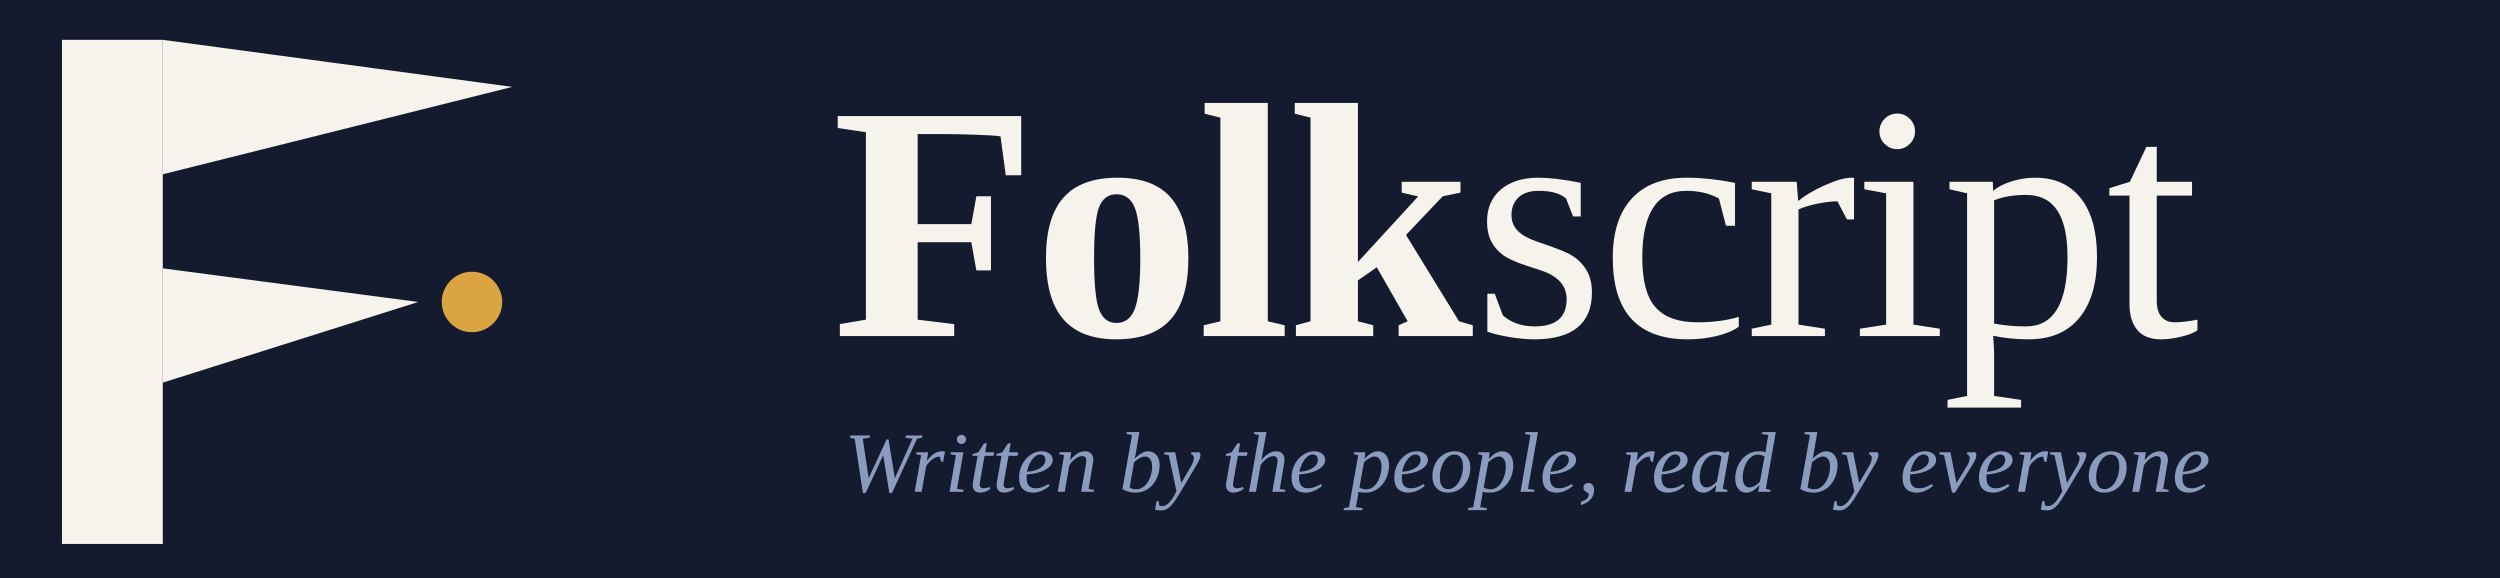
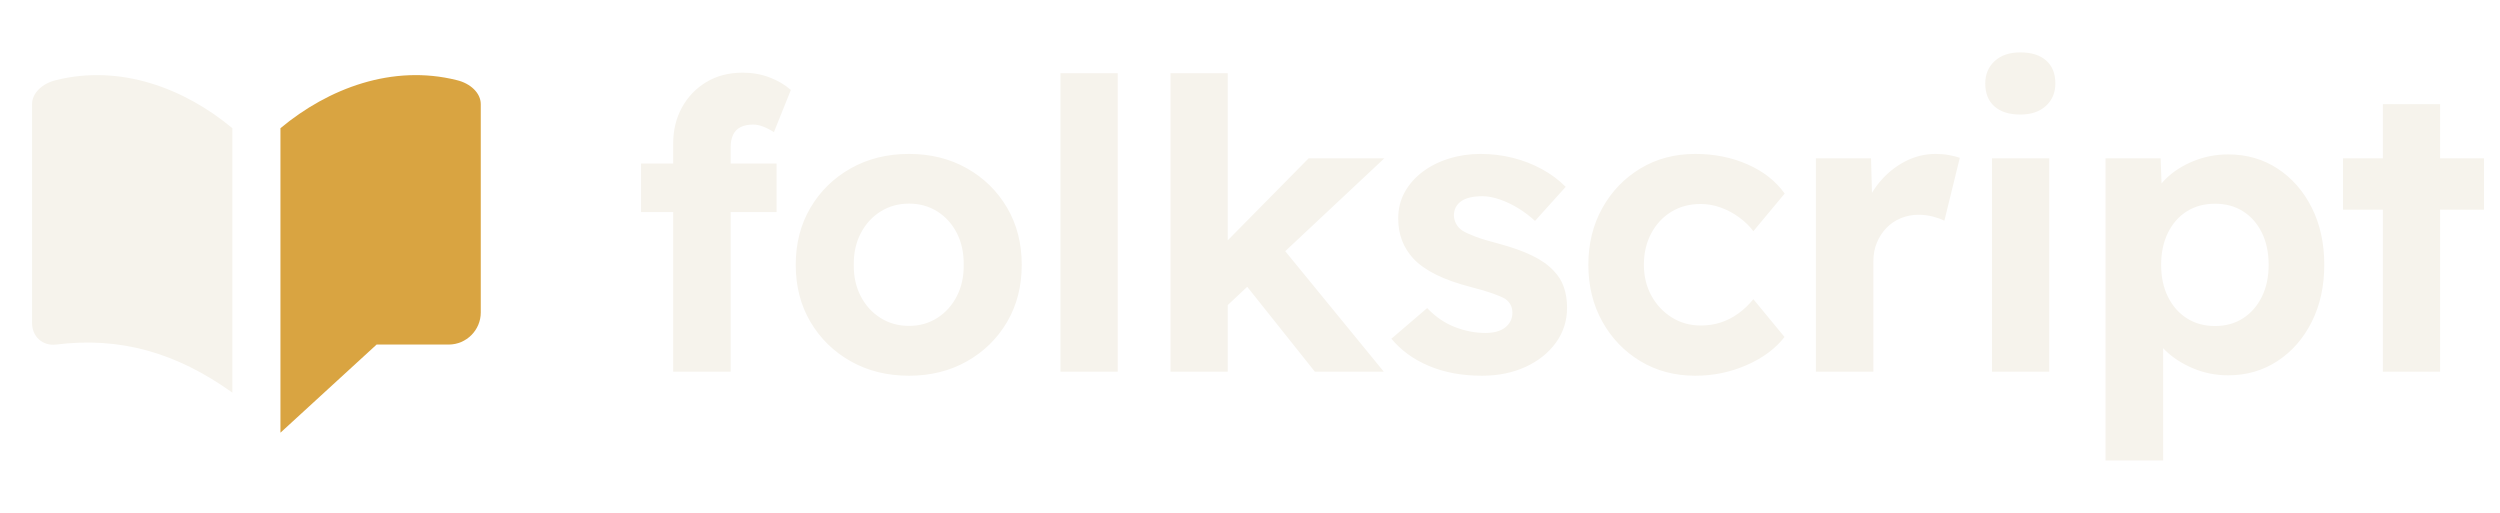
- <svg xmlns="http://www.w3.org/2000/svg" viewBox="45 46 610 141" width="610" height="141">
-   <rect width="900" height="240" fill="#141B2E" />
-   <g transform="translate(6,18) scale(0.82)">
-     <rect x="66" y="46" width="30" height="150" fill="#F6F3EC" />
-     <polygon points="96,46 200,60 96,86" fill="#F6F3EC" />
-     <polygon points="96,114 172,124 96,148" fill="#F6F3EC" />
-     <circle cx="188" cy="124" r="9" fill="#D9A441" />
+ <svg xmlns="http://www.w3.org/2000/svg" width="312" height="64" viewBox="0 0 312 64" role="img" aria-label="Folkscript">
+   <path fill="#F6F3EC" d="M7 10C15 8 23 11 29 16V49C22 44 15 42 7 43C5.3 43.2 4 42 4 40.3V13C4 11.6 5.3 10.4 7 10Z" />
+   <path fill="#D9A441" d="M35 16C41 11 49 8 57 10C58.7 10.4 60 11.6 60 13V39C60 41.2 58.2 43 56 43H47L35 54Z" />
+   <g fill="#F6F3EC">
+     <g transform="translate(0 6.538)">
+       <path transform="translate(78.3612 39.8496) scale(0.05034 -0.05034)" d="M112.277 0.0V565.721Q112.277 615.388 134.027 655.055Q155.777 694.722 194.472 718.028Q233.166 741.333 284.611 741.333Q320.111 741.333 350.834 729.722Q381.556 718.111 404.001 698.5L362 593.832Q349 602.332 335.64 607.498Q322.279 612.665 311.001 612.665Q291.946 612.665 279.39 606.359Q266.835 600.053 260.807 587.331Q254.779 574.609 254.779 556.387V0.0H183.722Q161 0.0 143.138 0.0Q125.277 0.0 112.277 0.0ZM32.555 395.72V516.0H368.667V395.72ZM696.945 -10.0Q616.056 -10.0 552.639 25.694Q489.222 61.389 452.667 123.278Q416.111 185.167 416.111 264.945Q416.111 344.722 452.667 406.611Q489.222 468.5 552.639 504.195Q616.056 539.889 696.945 539.889Q777.223 539.889 840.446 504.195Q903.668 468.5 940.029 406.611Q976.39 344.722 976.39 264.945Q976.39 185.167 940.029 123.278Q903.668 61.389 840.446 25.694Q777.223 -10.0 696.945 -10.0ZM696.945 113.558Q736.167 113.558 767.139 133.363Q798.11 153.168 815.61 187.446Q833.11 221.723 832.499 264.945Q833.11 309.166 815.61 343.444Q798.11 377.721 767.139 397.221Q736.167 416.72 696.945 416.72Q657.334 416.72 626.057 396.915Q594.78 377.11 577.086 342.833Q559.391 308.555 560.002 264.945Q559.391 221.723 577.086 187.446Q594.78 153.168 626.057 133.363Q657.334 113.558 696.945 113.558ZM1072.444 0.0V740.0H1214.336V0.0ZM1480.058 158.555 1438.111 276.0 1687.556 528.889H1875.17ZM1345.222 0.0V740.0H1487.114V0.0ZM1703.111 0.0 1512.89 238.778 1612.725 319.39 1874.003 0.0ZM2117.333 -10.0Q2043.166 -10.0 1985.694 14.361Q1928.221 38.722 1892.832 81.778L1981.5 157.723Q2012.278 125.446 2050.112 110.724Q2087.945 96.001 2126.333 96.001Q2141.222 96.001 2153.611 99.335Q2166 102.668 2174.777 109.529Q2183.555 116.39 2188.193 125.584Q2192.832 134.778 2192.832 146.278Q2192.832 168.0 2174.999 180.5Q2165.388 186.333 2144.277 193.861Q2123.166 201.388 2089.555 210Q2038.944 223.055 2003.694 240.499Q1968.444 257.944 1947.278 280.388Q1928.777 300.555 1919.249 325.194Q1909.721 349.833 1909.721 379.944Q1909.721 416.055 1925.972 445.306Q1942.222 474.556 1970.639 495.833Q1999.055 517.111 2036.083 528.5Q2073.111 539.889 2113.667 539.889Q2155.334 539.889 2194.167 530.084Q2233.001 520.278 2266.529 501.861Q2300.057 483.445 2324.946 458.223L2248.834 373.777Q2230.612 390.832 2208.112 404.749Q2185.612 418.666 2162.028 426.86Q2138.445 435.054 2118.667 435.054Q2101.556 435.054 2088.251 432.027Q2074.946 428.999 2065.974 422.749Q2057.001 416.499 2052.363 407.416Q2047.724 398.333 2047.724 386.833Q2048.335 375.778 2053.641 366.028Q2058.946 356.278 2069.335 349.445Q2079.557 343 2101.363 334.778Q2123.168 326.556 2160.28 317Q2208.335 304 2241.613 287.917Q2274.891 271.834 2294.668 250.667Q2312.335 232.834 2320.335 209.778Q2328.335 186.723 2328.335 158.834Q2328.335 109.945 2300.501 71.723Q2272.668 33.5 2225.001 11.75Q2177.334 -10.0 2117.333 -10.0ZM2646.223 -10.0Q2570.111 -10.0 2510.278 26.0Q2450.444 62.0 2415.778 124.194Q2381.111 186.389 2381.111 264.945Q2381.111 343.5 2415.778 405.695Q2450.444 467.889 2510.278 503.889Q2570.111 539.889 2646.223 539.889Q2717 539.889 2775.862 513.917Q2834.723 487.945 2867.834 441.667L2790.222 348.333Q2776.166 367.054 2755.055 382.554Q2733.945 398.054 2709.445 406.915Q2684.945 415.776 2659.334 415.776Q2618.334 415.776 2586.668 396.359Q2555.002 376.943 2536.891 342.749Q2518.78 308.555 2518.78 265.333Q2518.78 222.501 2537.308 188.612Q2555.835 154.724 2587.807 134.613Q2619.779 114.502 2659.945 114.502Q2686.167 114.502 2709.139 121.947Q2732.111 129.391 2752.611 144.085Q2773.111 158.779 2790.222 179.723L2867.445 86Q2833.501 42.555 2773.417 16.278Q2713.334 -10.0 2646.223 -10.0ZM2945.222 0.0V528.889H3081.891L3086.558 358.833L3062.946 394.166Q3074.724 435.278 3101.807 468.417Q3128.891 501.556 3165.335 520.722Q3201.78 539.889 3241.891 539.889Q3259.28 539.889 3274.974 537.084Q3290.669 534.278 3302.002 530.278L3263.724 374.331Q3252.502 380.108 3235.279 384.581Q3218.057 389.053 3199.779 389.053Q3176.279 389.053 3155.668 380.498Q3135.057 371.942 3120.058 356.359Q3105.058 340.776 3096.391 319.971Q3087.725 299.165 3087.725 273.666V0.0ZM3381.777 0.0V528.889H3523.669V0.0ZM3452.001 637.5Q3410.834 637.5 3387.972 657.611Q3365.111 677.722 3365.111 714.556Q3365.111 748.612 3388.472 770.112Q3411.834 791.613 3452.001 791.613Q3493.168 791.613 3516.03 771.501Q3538.891 751.39 3538.891 714.556Q3538.891 680.5 3515.53 659.0Q3492.168 637.5 3452.001 637.5ZM3663.222 -220.0V528.889H3799.891L3804.169 409.667L3778.446 418.667Q3784.835 450.612 3812.446 477.917Q3840.057 505.223 3880.946 521.945Q3921.835 538.667 3967.169 538.667Q4036.224 538.667 4089.863 503.473Q4143.502 468.278 4174.529 406.695Q4205.557 345.111 4205.557 264.945Q4205.557 185.778 4174.641 123.889Q4143.724 62.0 4089.696 26.5Q4035.668 -9.0 3967.057 -9.0Q3921.446 -9.0 3879.807 8.528Q3838.169 26.055 3809.335 54.861Q3780.502 83.667 3772.724 117.0L3806.114 131.0V-220.0ZM3934.89 113.224Q3974.278 113.224 4004.055 132.335Q4033.833 151.446 4050.749 185.612Q4067.666 219.778 4067.666 264.945Q4067.666 310.111 4051.055 344.166Q4034.444 378.221 4004.667 397.332Q3974.889 416.443 3934.89 416.443Q3894.89 416.443 3864.918 397.638Q3834.947 378.832 3818.03 344.472Q3801.114 310.111 3801.114 264.945Q3801.114 219.778 3818.03 185.612Q3834.947 151.446 3864.918 132.335Q3894.89 113.224 3934.89 113.224ZM4350.832 0.0V663.278H4492.724V0.0ZM4251.944 401.665V528.889H4601.501V401.665Z" />
+     </g>
  </g>
-   <text x="248" y="128" font-family="Georgia, 'Iowan Old Style', 'Times New Roman', serif" font-size="82" font-weight="700" letter-spacing="-1" fill="#F6F3EC">Folk<tspan font-weight="400">script</tspan>
-   </text>
-   <text x="251" y="166" font-family="Georgia, 'Times New Roman', serif" font-style="italic" font-size="21" fill="#8B9BC0">Written by the people, read by everyone</text>
</svg>
